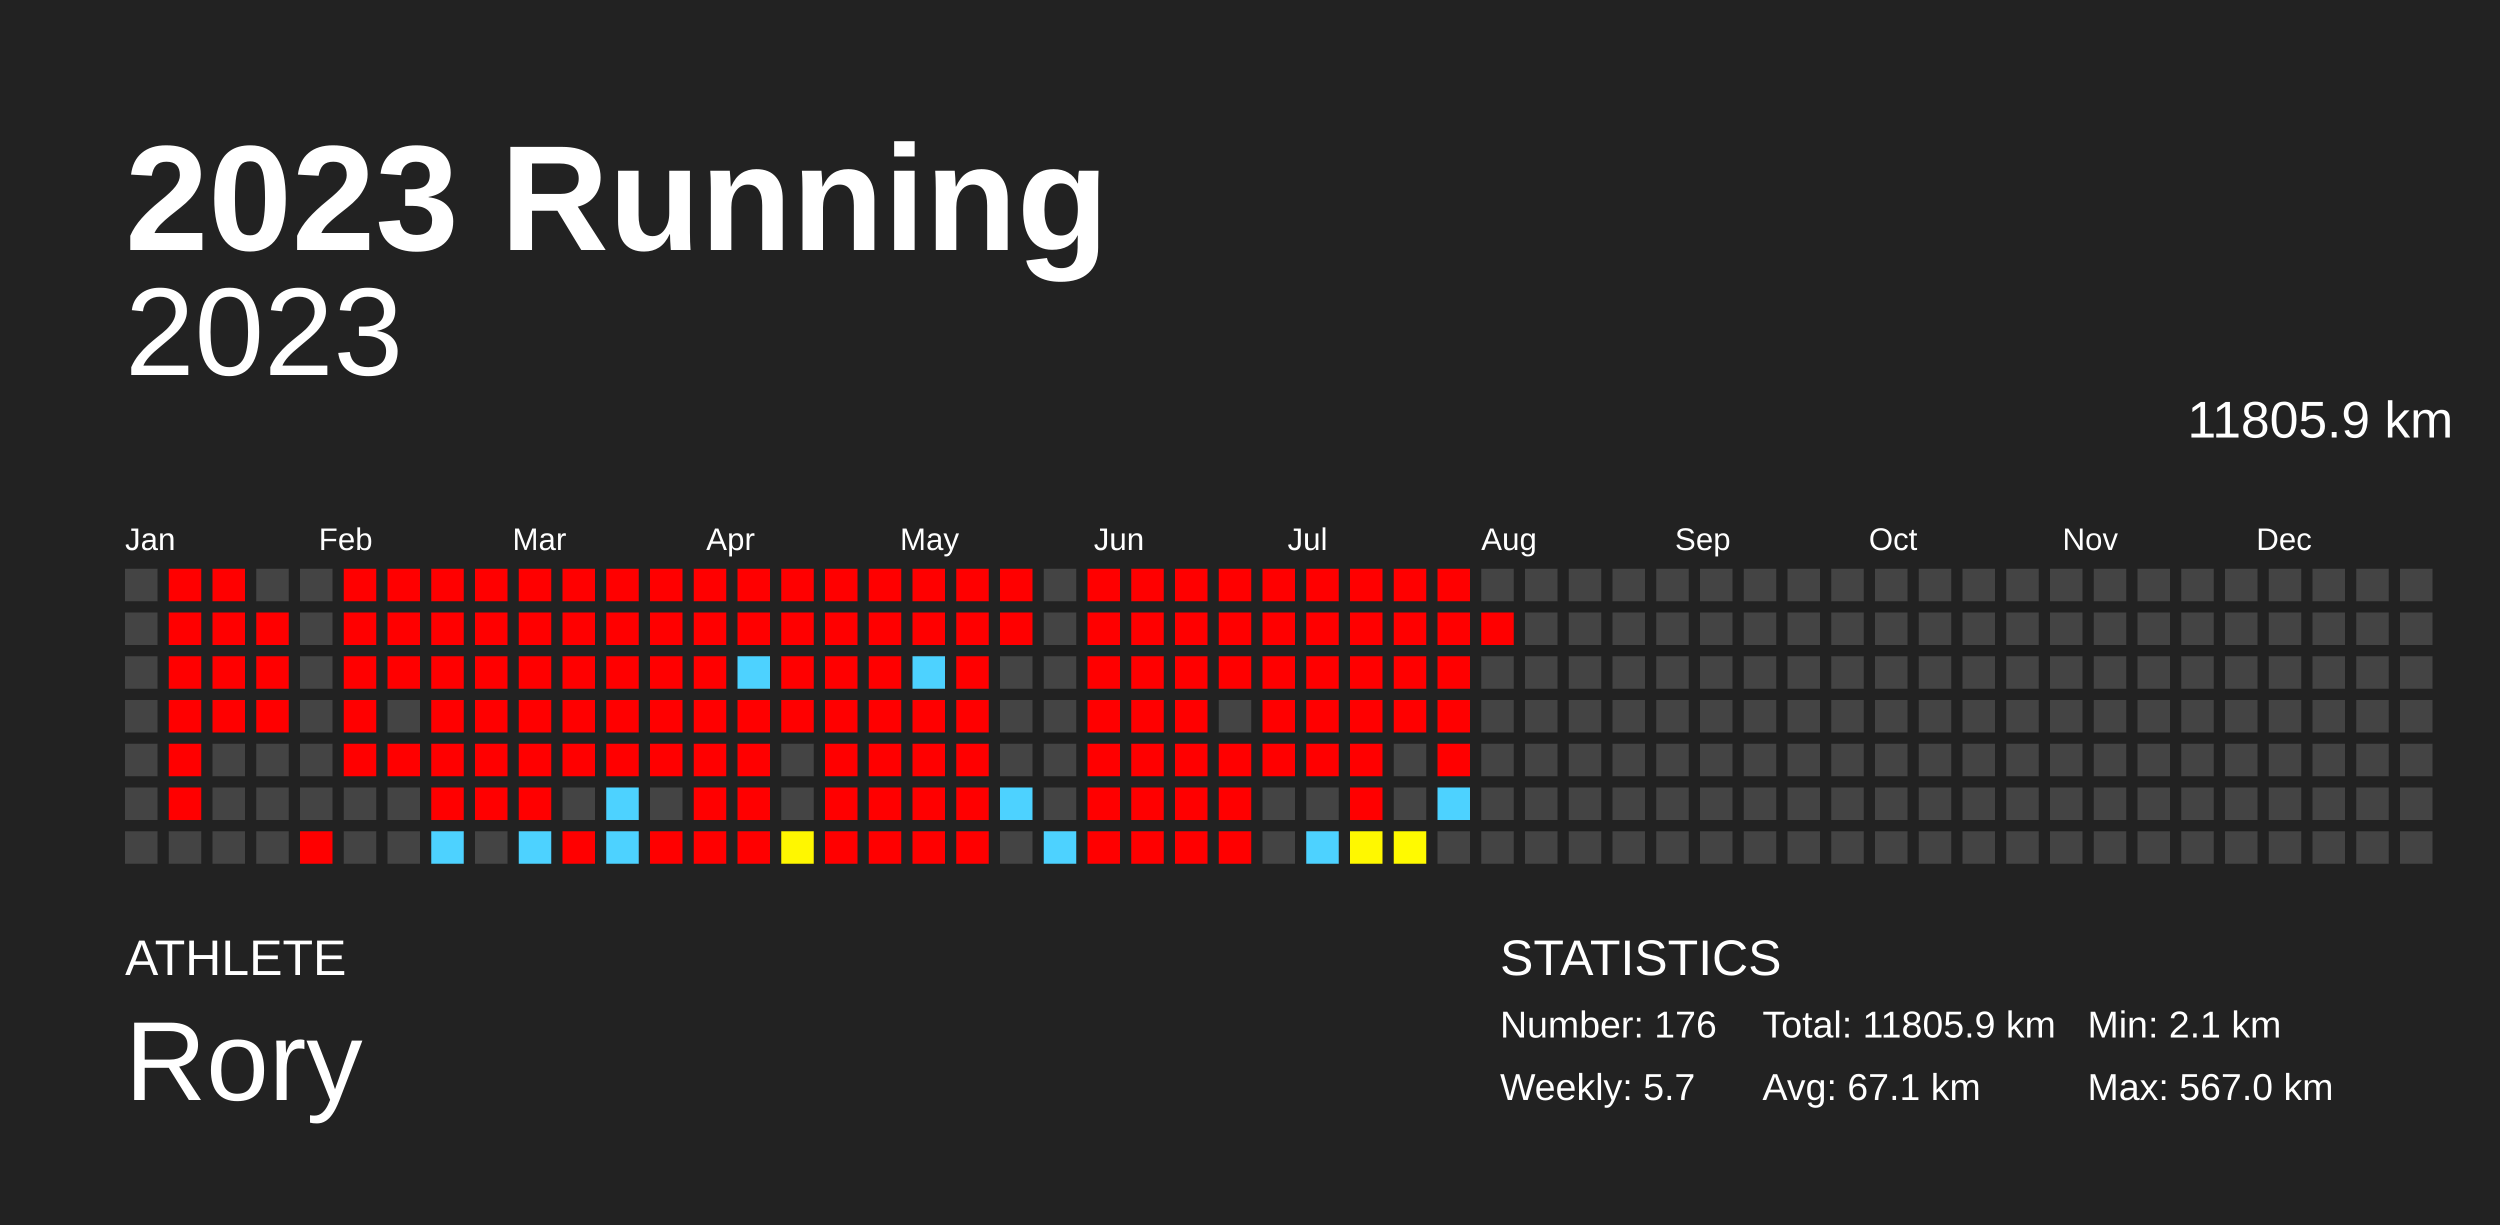
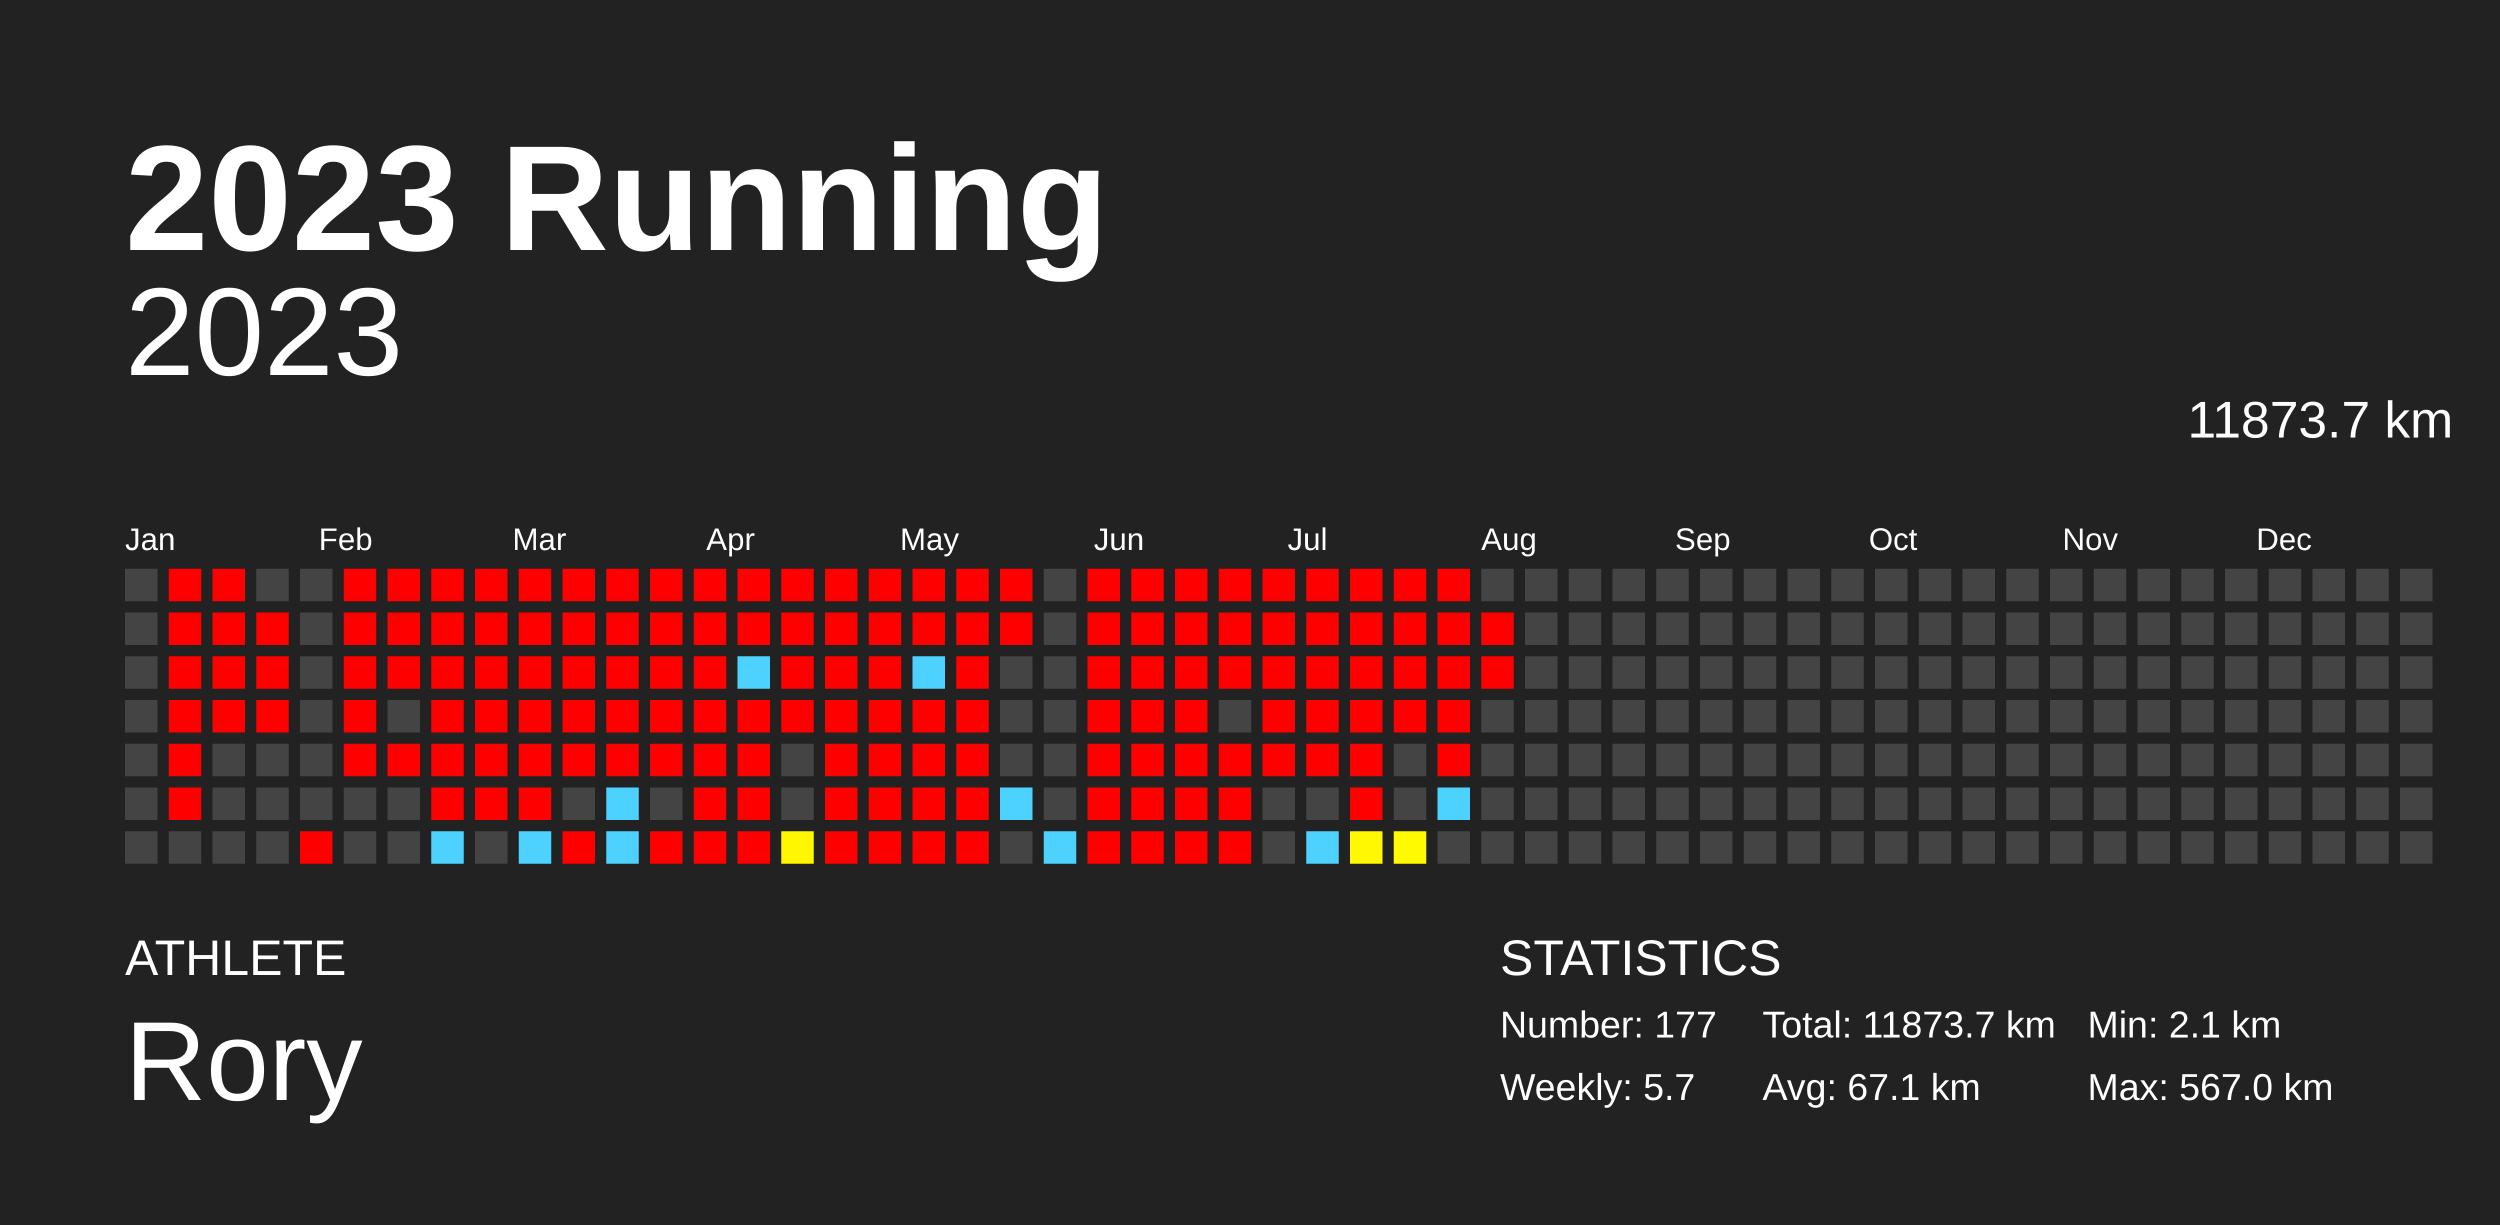
<svg xmlns="http://www.w3.org/2000/svg" baseProfile="full" height="98mm" version="1.1" viewBox="0,0,200,98" width="200mm">
  <defs />
  <rect fill="#222222" height="98" width="200" x="0" y="0" />
  <text fill="#FFFFFF" style="font-size:12px; font-family:Arial; font-weight:bold;" x="10" y="20">2023 Running</text>
  <text fill="#FFFFFF" style="font-size:4px; font-family:Arial" x="10" y="78">ATHLETE</text>
  <text fill="#FFFFFF" style="font-size:9px; font-family:Arial" x="10" y="88">Rory</text>
  <text fill="#FFFFFF" style="font-size:4px; font-family:Arial" x="120" y="78">STATISTICS</text>
-   <text fill="#FFFFFF" style="font-size:3px; font-family:Arial" x="120" y="83">Number: 176</text>
+   <text fill="#FFFFFF" style="font-size:3px; font-family:Arial" x="120" y="83">Number: 177</text>
  <text fill="#FFFFFF" style="font-size:3px; font-family:Arial" x="120" y="88">Weekly: 5.7</text>
-   <text fill="#FFFFFF" style="font-size:3px; font-family:Arial" x="141" y="83">Total: 11805.9 km</text>
+   <text fill="#FFFFFF" style="font-size:3px; font-family:Arial" x="141" y="83">Total: 11873.7 km</text>
  <text fill="#FFFFFF" style="font-size:3px; font-family:Arial" x="141" y="88">Avg: 67.1 km</text>
  <text fill="#FFFFFF" style="font-size:3px; font-family:Arial" x="167" y="83">Min: 2.1 km</text>
  <text fill="#FFFFFF" style="font-size:3px; font-family:Arial" x="167" y="88">Max: 567.0 km</text>
  <text alignment-baseline="hanging" fill="#FFFFFF" style="font-size:10.0px; font-family:Arial;" x="10" y="30">2023</text>
-   <text alignment-baseline="hanging" fill="#FFFFFF" style="font-size:4.125px; font-family:Arial;" x="175" y="35">11805.9 km</text>
+   <text alignment-baseline="hanging" fill="#FFFFFF" style="font-size:4.125px; font-family:Arial;" x="175" y="35">11873.7 km</text>
  <text fill="#FFFFFF" style="font-size:2.5px; font-family:Arial" x="10.0" y="44">Jan</text>
  <text fill="#FFFFFF" style="font-size:2.5px; font-family:Arial" x="25.5" y="44">Feb</text>
  <text fill="#FFFFFF" style="font-size:2.5px; font-family:Arial" x="41.0" y="44">Mar</text>
  <text fill="#FFFFFF" style="font-size:2.5px; font-family:Arial" x="56.5" y="44">Apr</text>
  <text fill="#FFFFFF" style="font-size:2.5px; font-family:Arial" x="72.0" y="44">May</text>
  <text fill="#FFFFFF" style="font-size:2.5px; font-family:Arial" x="87.5" y="44">Jun</text>
  <text fill="#FFFFFF" style="font-size:2.5px; font-family:Arial" x="103.0" y="44">Jul</text>
  <text fill="#FFFFFF" style="font-size:2.5px; font-family:Arial" x="118.5" y="44">Aug</text>
  <text fill="#FFFFFF" style="font-size:2.5px; font-family:Arial" x="134.0" y="44">Sep</text>
  <text fill="#FFFFFF" style="font-size:2.5px; font-family:Arial" x="149.5" y="44">Oct</text>
  <text fill="#FFFFFF" style="font-size:2.5px; font-family:Arial" x="165.0" y="44">Nov</text>
  <text fill="#FFFFFF" style="font-size:2.5px; font-family:Arial" x="180.5" y="44">Dec</text>
  <rect fill="#444444" height="2.6" width="2.6" x="10.0" y="45.5" />
  <rect fill="#444444" height="2.6" width="2.6" x="10.0" y="49.0" />
  <rect fill="#444444" height="2.6" width="2.6" x="10.0" y="52.5" />
  <rect fill="#444444" height="2.6" width="2.6" x="10.0" y="56.0" />
  <rect fill="#444444" height="2.6" width="2.6" x="10.0" y="59.5" />
  <rect fill="#444444" height="2.6" width="2.6" x="10.0" y="63.0" />
  <rect fill="#444444" height="2.6" width="2.6" x="10.0" y="66.5" />
  <rect fill="red" height="2.6" width="2.6" x="13.5" y="45.5" />
  <rect fill="red" height="2.6" width="2.6" x="13.5" y="49.0" />
  <rect fill="red" height="2.6" width="2.6" x="13.5" y="52.5" />
  <rect fill="red" height="2.6" width="2.6" x="13.5" y="56.0" />
  <rect fill="red" height="2.6" width="2.6" x="13.5" y="59.5" />
  <rect fill="red" height="2.6" width="2.6" x="13.5" y="63.0" />
  <rect fill="#444444" height="2.6" width="2.6" x="13.5" y="66.5" />
  <rect fill="red" height="2.6" width="2.6" x="17.0" y="45.5" />
  <rect fill="red" height="2.6" width="2.6" x="17.0" y="49.0" />
  <rect fill="red" height="2.6" width="2.6" x="17.0" y="52.5" />
  <rect fill="red" height="2.6" width="2.6" x="17.0" y="56.0" />
  <rect fill="#444444" height="2.6" width="2.6" x="17.0" y="59.5" />
  <rect fill="#444444" height="2.6" width="2.6" x="17.0" y="63.0" />
  <rect fill="#444444" height="2.6" width="2.6" x="17.0" y="66.5" />
  <rect fill="#444444" height="2.6" width="2.6" x="20.5" y="45.5" />
  <rect fill="red" height="2.6" width="2.6" x="20.5" y="49.0" />
  <rect fill="red" height="2.6" width="2.6" x="20.5" y="52.5" />
  <rect fill="red" height="2.6" width="2.6" x="20.5" y="56.0" />
  <rect fill="#444444" height="2.6" width="2.6" x="20.5" y="59.5" />
  <rect fill="#444444" height="2.6" width="2.6" x="20.5" y="63.0" />
  <rect fill="#444444" height="2.6" width="2.6" x="20.5" y="66.5" />
  <rect fill="#444444" height="2.6" width="2.6" x="24.0" y="45.5" />
  <rect fill="#444444" height="2.6" width="2.6" x="24.0" y="49.0" />
  <rect fill="#444444" height="2.6" width="2.6" x="24.0" y="52.5" />
  <rect fill="#444444" height="2.6" width="2.6" x="24.0" y="56.0" />
  <rect fill="#444444" height="2.6" width="2.6" x="24.0" y="59.5" />
  <rect fill="#444444" height="2.6" width="2.6" x="24.0" y="63.0" />
  <rect fill="red" height="2.6" width="2.6" x="24.0" y="66.5" />
  <rect fill="red" height="2.6" width="2.6" x="27.5" y="45.5" />
  <rect fill="red" height="2.6" width="2.6" x="27.5" y="49.0" />
  <rect fill="red" height="2.6" width="2.6" x="27.5" y="52.5" />
  <rect fill="red" height="2.6" width="2.6" x="27.5" y="56.0" />
  <rect fill="red" height="2.6" width="2.6" x="27.5" y="59.5" />
  <rect fill="#444444" height="2.6" width="2.6" x="27.5" y="63.0" />
  <rect fill="#444444" height="2.6" width="2.6" x="27.5" y="66.5" />
  <rect fill="red" height="2.6" width="2.6" x="31.0" y="45.5" />
  <rect fill="red" height="2.6" width="2.6" x="31.0" y="49.0" />
  <rect fill="red" height="2.6" width="2.6" x="31.0" y="52.5" />
  <rect fill="#444444" height="2.6" width="2.6" x="31.0" y="56.0" />
  <rect fill="red" height="2.6" width="2.6" x="31.0" y="59.5" />
  <rect fill="#444444" height="2.6" width="2.6" x="31.0" y="63.0" />
  <rect fill="#444444" height="2.6" width="2.6" x="31.0" y="66.5" />
  <rect fill="red" height="2.6" width="2.6" x="34.5" y="45.5" />
  <rect fill="red" height="2.6" width="2.6" x="34.5" y="49.0" />
  <rect fill="red" height="2.6" width="2.6" x="34.5" y="52.5" />
  <rect fill="red" height="2.6" width="2.6" x="34.5" y="56.0" />
  <rect fill="red" height="2.6" width="2.6" x="34.5" y="59.5" />
  <rect fill="red" height="2.6" width="2.6" x="34.5" y="63.0" />
  <rect fill="#4dd2ff" height="2.6" width="2.6" x="34.5" y="66.5" />
  <rect fill="red" height="2.6" width="2.6" x="38.0" y="45.5" />
  <rect fill="red" height="2.6" width="2.6" x="38.0" y="49.0" />
  <rect fill="red" height="2.6" width="2.6" x="38.0" y="52.5" />
  <rect fill="red" height="2.6" width="2.6" x="38.0" y="56.0" />
  <rect fill="red" height="2.6" width="2.6" x="38.0" y="59.5" />
  <rect fill="red" height="2.6" width="2.6" x="38.0" y="63.0" />
  <rect fill="#444444" height="2.6" width="2.6" x="38.0" y="66.5" />
  <rect fill="red" height="2.6" width="2.6" x="41.5" y="45.5" />
  <rect fill="red" height="2.6" width="2.6" x="41.5" y="49.0" />
  <rect fill="red" height="2.6" width="2.6" x="41.5" y="52.5" />
  <rect fill="red" height="2.6" width="2.6" x="41.5" y="56.0" />
  <rect fill="red" height="2.6" width="2.6" x="41.5" y="59.5" />
  <rect fill="red" height="2.6" width="2.6" x="41.5" y="63.0" />
  <rect fill="#4dd2ff" height="2.6" width="2.6" x="41.5" y="66.5" />
  <rect fill="red" height="2.6" width="2.6" x="45.0" y="45.5" />
  <rect fill="red" height="2.6" width="2.6" x="45.0" y="49.0" />
  <rect fill="red" height="2.6" width="2.6" x="45.0" y="52.5" />
  <rect fill="red" height="2.6" width="2.6" x="45.0" y="56.0" />
  <rect fill="red" height="2.6" width="2.6" x="45.0" y="59.5" />
  <rect fill="#444444" height="2.6" width="2.6" x="45.0" y="63.0" />
  <rect fill="red" height="2.6" width="2.6" x="45.0" y="66.5" />
  <rect fill="red" height="2.6" width="2.6" x="48.5" y="45.5" />
  <rect fill="red" height="2.6" width="2.6" x="48.5" y="49.0" />
  <rect fill="red" height="2.6" width="2.6" x="48.5" y="52.5" />
  <rect fill="red" height="2.6" width="2.6" x="48.5" y="56.0" />
  <rect fill="red" height="2.6" width="2.6" x="48.5" y="59.5" />
  <rect fill="#4dd2ff" height="2.6" width="2.6" x="48.5" y="63.0" />
  <rect fill="#4dd2ff" height="2.6" width="2.6" x="48.5" y="66.5" />
  <rect fill="red" height="2.6" width="2.6" x="52.0" y="45.5" />
  <rect fill="red" height="2.6" width="2.6" x="52.0" y="49.0" />
  <rect fill="red" height="2.6" width="2.6" x="52.0" y="52.5" />
  <rect fill="red" height="2.6" width="2.6" x="52.0" y="56.0" />
  <rect fill="red" height="2.6" width="2.6" x="52.0" y="59.5" />
  <rect fill="#444444" height="2.6" width="2.6" x="52.0" y="63.0" />
  <rect fill="red" height="2.6" width="2.6" x="52.0" y="66.5" />
  <rect fill="red" height="2.6" width="2.6" x="55.5" y="45.5" />
  <rect fill="red" height="2.6" width="2.6" x="55.5" y="49.0" />
  <rect fill="red" height="2.6" width="2.6" x="55.5" y="52.5" />
  <rect fill="red" height="2.6" width="2.6" x="55.5" y="56.0" />
  <rect fill="red" height="2.6" width="2.6" x="55.5" y="59.5" />
  <rect fill="red" height="2.6" width="2.6" x="55.5" y="63.0" />
  <rect fill="red" height="2.6" width="2.6" x="55.5" y="66.5" />
  <rect fill="red" height="2.6" width="2.6" x="59.0" y="45.5" />
  <rect fill="red" height="2.6" width="2.6" x="59.0" y="49.0" />
  <rect fill="#4dd2ff" height="2.6" width="2.6" x="59.0" y="52.5" />
  <rect fill="red" height="2.6" width="2.6" x="59.0" y="56.0" />
  <rect fill="red" height="2.6" width="2.6" x="59.0" y="59.5" />
  <rect fill="red" height="2.6" width="2.6" x="59.0" y="63.0" />
  <rect fill="red" height="2.6" width="2.6" x="59.0" y="66.5" />
  <rect fill="red" height="2.6" width="2.6" x="62.5" y="45.5" />
  <rect fill="red" height="2.6" width="2.6" x="62.5" y="49.0" />
  <rect fill="red" height="2.6" width="2.6" x="62.5" y="52.5" />
  <rect fill="red" height="2.6" width="2.6" x="62.5" y="56.0" />
  <rect fill="#444444" height="2.6" width="2.6" x="62.5" y="59.5" />
  <rect fill="#444444" height="2.6" width="2.6" x="62.5" y="63.0" />
  <rect fill="#fff700" height="2.6" width="2.6" x="62.5" y="66.5" />
  <rect fill="red" height="2.6" width="2.6" x="66.0" y="45.5" />
  <rect fill="red" height="2.6" width="2.6" x="66.0" y="49.0" />
  <rect fill="red" height="2.6" width="2.6" x="66.0" y="52.5" />
  <rect fill="red" height="2.6" width="2.6" x="66.0" y="56.0" />
  <rect fill="red" height="2.6" width="2.6" x="66.0" y="59.5" />
  <rect fill="red" height="2.6" width="2.6" x="66.0" y="63.0" />
  <rect fill="red" height="2.6" width="2.6" x="66.0" y="66.5" />
  <rect fill="red" height="2.6" width="2.6" x="69.5" y="45.5" />
  <rect fill="red" height="2.6" width="2.6" x="69.5" y="49.0" />
  <rect fill="red" height="2.6" width="2.6" x="69.5" y="52.5" />
  <rect fill="red" height="2.6" width="2.6" x="69.5" y="56.0" />
  <rect fill="red" height="2.6" width="2.6" x="69.5" y="59.5" />
  <rect fill="red" height="2.6" width="2.6" x="69.5" y="63.0" />
  <rect fill="red" height="2.6" width="2.6" x="69.5" y="66.5" />
  <rect fill="red" height="2.6" width="2.6" x="73.0" y="45.5" />
  <rect fill="red" height="2.6" width="2.6" x="73.0" y="49.0" />
  <rect fill="#4dd2ff" height="2.6" width="2.6" x="73.0" y="52.5" />
  <rect fill="red" height="2.6" width="2.6" x="73.0" y="56.0" />
  <rect fill="red" height="2.6" width="2.6" x="73.0" y="59.5" />
  <rect fill="red" height="2.6" width="2.6" x="73.0" y="63.0" />
  <rect fill="red" height="2.6" width="2.6" x="73.0" y="66.5" />
  <rect fill="red" height="2.6" width="2.6" x="76.5" y="45.5" />
  <rect fill="red" height="2.6" width="2.6" x="76.5" y="49.0" />
  <rect fill="red" height="2.6" width="2.6" x="76.5" y="52.5" />
  <rect fill="red" height="2.6" width="2.6" x="76.5" y="56.0" />
  <rect fill="red" height="2.6" width="2.6" x="76.5" y="59.5" />
  <rect fill="red" height="2.6" width="2.6" x="76.5" y="63.0" />
  <rect fill="red" height="2.6" width="2.6" x="76.5" y="66.5" />
  <rect fill="red" height="2.6" width="2.6" x="80.0" y="45.5" />
  <rect fill="red" height="2.6" width="2.6" x="80.0" y="49.0" />
  <rect fill="#444444" height="2.6" width="2.6" x="80.0" y="52.5" />
  <rect fill="#444444" height="2.6" width="2.6" x="80.0" y="56.0" />
  <rect fill="#444444" height="2.6" width="2.6" x="80.0" y="59.5" />
  <rect fill="#4dd2ff" height="2.6" width="2.6" x="80.0" y="63.0" />
  <rect fill="#444444" height="2.6" width="2.6" x="80.0" y="66.5" />
  <rect fill="#444444" height="2.6" width="2.6" x="83.5" y="45.5" />
  <rect fill="#444444" height="2.6" width="2.6" x="83.5" y="49.0" />
  <rect fill="#444444" height="2.6" width="2.6" x="83.5" y="52.5" />
  <rect fill="#444444" height="2.6" width="2.6" x="83.5" y="56.0" />
  <rect fill="#444444" height="2.6" width="2.6" x="83.5" y="59.5" />
  <rect fill="#444444" height="2.6" width="2.6" x="83.5" y="63.0" />
  <rect fill="#4dd2ff" height="2.6" width="2.6" x="83.5" y="66.5" />
  <rect fill="red" height="2.6" width="2.6" x="87.0" y="45.5" />
  <rect fill="red" height="2.6" width="2.6" x="87.0" y="49.0" />
  <rect fill="red" height="2.6" width="2.6" x="87.0" y="52.5" />
  <rect fill="red" height="2.6" width="2.6" x="87.0" y="56.0" />
  <rect fill="red" height="2.6" width="2.6" x="87.0" y="59.5" />
  <rect fill="red" height="2.6" width="2.6" x="87.0" y="63.0" />
  <rect fill="red" height="2.6" width="2.6" x="87.0" y="66.5" />
  <rect fill="red" height="2.6" width="2.6" x="90.5" y="45.5" />
  <rect fill="red" height="2.6" width="2.6" x="90.5" y="49.0" />
  <rect fill="red" height="2.6" width="2.6" x="90.5" y="52.5" />
  <rect fill="red" height="2.6" width="2.6" x="90.5" y="56.0" />
  <rect fill="red" height="2.6" width="2.6" x="90.5" y="59.5" />
  <rect fill="red" height="2.6" width="2.6" x="90.5" y="63.0" />
  <rect fill="red" height="2.6" width="2.6" x="90.5" y="66.5" />
  <rect fill="red" height="2.6" width="2.6" x="94.0" y="45.5" />
  <rect fill="red" height="2.6" width="2.6" x="94.0" y="49.0" />
  <rect fill="red" height="2.6" width="2.6" x="94.0" y="52.5" />
  <rect fill="red" height="2.6" width="2.6" x="94.0" y="56.0" />
  <rect fill="red" height="2.6" width="2.6" x="94.0" y="59.5" />
  <rect fill="red" height="2.6" width="2.6" x="94.0" y="63.0" />
  <rect fill="red" height="2.6" width="2.6" x="94.0" y="66.5" />
  <rect fill="red" height="2.6" width="2.6" x="97.5" y="45.5" />
  <rect fill="red" height="2.6" width="2.6" x="97.5" y="49.0" />
  <rect fill="red" height="2.6" width="2.6" x="97.5" y="52.5" />
  <rect fill="#444444" height="2.6" width="2.6" x="97.5" y="56.0" />
  <rect fill="red" height="2.6" width="2.6" x="97.5" y="59.5" />
  <rect fill="red" height="2.6" width="2.6" x="97.5" y="63.0" />
  <rect fill="red" height="2.6" width="2.6" x="97.5" y="66.5" />
  <rect fill="red" height="2.6" width="2.6" x="101.0" y="45.5" />
  <rect fill="red" height="2.6" width="2.6" x="101.0" y="49.0" />
  <rect fill="red" height="2.6" width="2.6" x="101.0" y="52.5" />
  <rect fill="red" height="2.6" width="2.6" x="101.0" y="56.0" />
  <rect fill="red" height="2.6" width="2.6" x="101.0" y="59.5" />
  <rect fill="#444444" height="2.6" width="2.6" x="101.0" y="63.0" />
  <rect fill="#444444" height="2.6" width="2.6" x="101.0" y="66.5" />
  <rect fill="red" height="2.6" width="2.6" x="104.5" y="45.5" />
  <rect fill="red" height="2.6" width="2.6" x="104.5" y="49.0" />
  <rect fill="red" height="2.6" width="2.6" x="104.5" y="52.5" />
  <rect fill="red" height="2.6" width="2.6" x="104.5" y="56.0" />
  <rect fill="red" height="2.6" width="2.6" x="104.5" y="59.5" />
  <rect fill="#444444" height="2.6" width="2.6" x="104.5" y="63.0" />
  <rect fill="#4dd2ff" height="2.6" width="2.6" x="104.5" y="66.5" />
  <rect fill="red" height="2.6" width="2.6" x="108.0" y="45.5" />
  <rect fill="red" height="2.6" width="2.6" x="108.0" y="49.0" />
  <rect fill="red" height="2.6" width="2.6" x="108.0" y="52.5" />
  <rect fill="red" height="2.6" width="2.6" x="108.0" y="56.0" />
  <rect fill="red" height="2.6" width="2.6" x="108.0" y="59.5" />
  <rect fill="red" height="2.6" width="2.6" x="108.0" y="63.0" />
  <rect fill="#fff800" height="2.6" width="2.6" x="108.0" y="66.5" />
  <rect fill="red" height="2.6" width="2.6" x="111.5" y="45.5" />
  <rect fill="red" height="2.6" width="2.6" x="111.5" y="49.0" />
  <rect fill="red" height="2.6" width="2.6" x="111.5" y="52.5" />
  <rect fill="red" height="2.6" width="2.6" x="111.5" y="56.0" />
  <rect fill="#444444" height="2.6" width="2.6" x="111.5" y="59.5" />
  <rect fill="#444444" height="2.6" width="2.6" x="111.5" y="63.0" />
  <rect fill="#fffa00" height="2.6" width="2.6" x="111.5" y="66.5" />
  <rect fill="red" height="2.6" width="2.6" x="115.0" y="45.5" />
  <rect fill="red" height="2.6" width="2.6" x="115.0" y="49.0" />
  <rect fill="red" height="2.6" width="2.6" x="115.0" y="52.5" />
  <rect fill="red" height="2.6" width="2.6" x="115.0" y="56.0" />
  <rect fill="red" height="2.6" width="2.6" x="115.0" y="59.5" />
  <rect fill="#4dd2ff" height="2.6" width="2.6" x="115.0" y="63.0" />
  <rect fill="#444444" height="2.6" width="2.6" x="115.0" y="66.5" />
  <rect fill="#444444" height="2.6" width="2.6" x="118.5" y="45.5" />
  <rect fill="red" height="2.6" width="2.6" x="118.5" y="49.0" />
-   <rect fill="#444444" height="2.6" width="2.6" x="118.5" y="52.5" />
+   <rect fill="red" height="2.6" width="2.6" x="118.5" y="52.5" />
  <rect fill="#444444" height="2.6" width="2.6" x="118.5" y="56.0" />
  <rect fill="#444444" height="2.6" width="2.6" x="118.5" y="59.5" />
  <rect fill="#444444" height="2.6" width="2.6" x="118.5" y="63.0" />
  <rect fill="#444444" height="2.6" width="2.6" x="118.5" y="66.5" />
  <rect fill="#444444" height="2.6" width="2.6" x="122.0" y="45.5" />
  <rect fill="#444444" height="2.6" width="2.6" x="122.0" y="49.0" />
  <rect fill="#444444" height="2.6" width="2.6" x="122.0" y="52.5" />
  <rect fill="#444444" height="2.6" width="2.6" x="122.0" y="56.0" />
  <rect fill="#444444" height="2.6" width="2.6" x="122.0" y="59.5" />
  <rect fill="#444444" height="2.6" width="2.6" x="122.0" y="63.0" />
  <rect fill="#444444" height="2.6" width="2.6" x="122.0" y="66.5" />
  <rect fill="#444444" height="2.6" width="2.6" x="125.5" y="45.5" />
  <rect fill="#444444" height="2.6" width="2.6" x="125.5" y="49.0" />
  <rect fill="#444444" height="2.6" width="2.6" x="125.5" y="52.5" />
  <rect fill="#444444" height="2.6" width="2.6" x="125.5" y="56.0" />
  <rect fill="#444444" height="2.6" width="2.6" x="125.5" y="59.5" />
  <rect fill="#444444" height="2.6" width="2.6" x="125.5" y="63.0" />
  <rect fill="#444444" height="2.6" width="2.6" x="125.5" y="66.5" />
  <rect fill="#444444" height="2.6" width="2.6" x="129.0" y="45.5" />
  <rect fill="#444444" height="2.6" width="2.6" x="129.0" y="49.0" />
  <rect fill="#444444" height="2.6" width="2.6" x="129.0" y="52.5" />
  <rect fill="#444444" height="2.6" width="2.6" x="129.0" y="56.0" />
  <rect fill="#444444" height="2.6" width="2.6" x="129.0" y="59.5" />
  <rect fill="#444444" height="2.6" width="2.6" x="129.0" y="63.0" />
  <rect fill="#444444" height="2.6" width="2.6" x="129.0" y="66.5" />
  <rect fill="#444444" height="2.6" width="2.6" x="132.5" y="45.5" />
  <rect fill="#444444" height="2.6" width="2.6" x="132.5" y="49.0" />
  <rect fill="#444444" height="2.6" width="2.6" x="132.5" y="52.5" />
  <rect fill="#444444" height="2.6" width="2.6" x="132.5" y="56.0" />
  <rect fill="#444444" height="2.6" width="2.6" x="132.5" y="59.5" />
  <rect fill="#444444" height="2.6" width="2.6" x="132.5" y="63.0" />
  <rect fill="#444444" height="2.6" width="2.6" x="132.5" y="66.5" />
  <rect fill="#444444" height="2.6" width="2.6" x="136.0" y="45.5" />
  <rect fill="#444444" height="2.6" width="2.6" x="136.0" y="49.0" />
  <rect fill="#444444" height="2.6" width="2.6" x="136.0" y="52.5" />
  <rect fill="#444444" height="2.6" width="2.6" x="136.0" y="56.0" />
  <rect fill="#444444" height="2.6" width="2.6" x="136.0" y="59.5" />
  <rect fill="#444444" height="2.6" width="2.6" x="136.0" y="63.0" />
  <rect fill="#444444" height="2.6" width="2.6" x="136.0" y="66.5" />
  <rect fill="#444444" height="2.6" width="2.6" x="139.5" y="45.5" />
  <rect fill="#444444" height="2.6" width="2.6" x="139.5" y="49.0" />
  <rect fill="#444444" height="2.6" width="2.6" x="139.5" y="52.5" />
  <rect fill="#444444" height="2.6" width="2.6" x="139.5" y="56.0" />
  <rect fill="#444444" height="2.6" width="2.6" x="139.5" y="59.5" />
  <rect fill="#444444" height="2.6" width="2.6" x="139.5" y="63.0" />
  <rect fill="#444444" height="2.6" width="2.6" x="139.5" y="66.5" />
  <rect fill="#444444" height="2.6" width="2.6" x="143.0" y="45.5" />
  <rect fill="#444444" height="2.6" width="2.6" x="143.0" y="49.0" />
  <rect fill="#444444" height="2.6" width="2.6" x="143.0" y="52.5" />
  <rect fill="#444444" height="2.6" width="2.6" x="143.0" y="56.0" />
  <rect fill="#444444" height="2.6" width="2.6" x="143.0" y="59.5" />
  <rect fill="#444444" height="2.6" width="2.6" x="143.0" y="63.0" />
  <rect fill="#444444" height="2.6" width="2.6" x="143.0" y="66.5" />
  <rect fill="#444444" height="2.6" width="2.6" x="146.5" y="45.5" />
  <rect fill="#444444" height="2.6" width="2.6" x="146.5" y="49.0" />
  <rect fill="#444444" height="2.6" width="2.6" x="146.5" y="52.5" />
  <rect fill="#444444" height="2.6" width="2.6" x="146.5" y="56.0" />
  <rect fill="#444444" height="2.6" width="2.6" x="146.5" y="59.5" />
  <rect fill="#444444" height="2.6" width="2.6" x="146.5" y="63.0" />
  <rect fill="#444444" height="2.6" width="2.6" x="146.5" y="66.5" />
  <rect fill="#444444" height="2.6" width="2.6" x="150.0" y="45.5" />
  <rect fill="#444444" height="2.6" width="2.6" x="150.0" y="49.0" />
  <rect fill="#444444" height="2.6" width="2.6" x="150.0" y="52.5" />
  <rect fill="#444444" height="2.6" width="2.6" x="150.0" y="56.0" />
  <rect fill="#444444" height="2.6" width="2.6" x="150.0" y="59.5" />
  <rect fill="#444444" height="2.6" width="2.6" x="150.0" y="63.0" />
  <rect fill="#444444" height="2.6" width="2.6" x="150.0" y="66.5" />
  <rect fill="#444444" height="2.6" width="2.6" x="153.5" y="45.5" />
  <rect fill="#444444" height="2.6" width="2.6" x="153.5" y="49.0" />
  <rect fill="#444444" height="2.6" width="2.6" x="153.5" y="52.5" />
  <rect fill="#444444" height="2.6" width="2.6" x="153.5" y="56.0" />
  <rect fill="#444444" height="2.6" width="2.6" x="153.5" y="59.5" />
  <rect fill="#444444" height="2.6" width="2.6" x="153.5" y="63.0" />
  <rect fill="#444444" height="2.6" width="2.6" x="153.5" y="66.5" />
  <rect fill="#444444" height="2.6" width="2.6" x="157.0" y="45.5" />
  <rect fill="#444444" height="2.6" width="2.6" x="157.0" y="49.0" />
  <rect fill="#444444" height="2.6" width="2.6" x="157.0" y="52.5" />
  <rect fill="#444444" height="2.6" width="2.6" x="157.0" y="56.0" />
  <rect fill="#444444" height="2.6" width="2.6" x="157.0" y="59.5" />
  <rect fill="#444444" height="2.6" width="2.6" x="157.0" y="63.0" />
  <rect fill="#444444" height="2.6" width="2.6" x="157.0" y="66.5" />
  <rect fill="#444444" height="2.6" width="2.6" x="160.5" y="45.5" />
  <rect fill="#444444" height="2.6" width="2.6" x="160.5" y="49.0" />
  <rect fill="#444444" height="2.6" width="2.6" x="160.5" y="52.5" />
  <rect fill="#444444" height="2.6" width="2.6" x="160.5" y="56.0" />
  <rect fill="#444444" height="2.6" width="2.6" x="160.5" y="59.5" />
  <rect fill="#444444" height="2.6" width="2.6" x="160.5" y="63.0" />
  <rect fill="#444444" height="2.6" width="2.6" x="160.5" y="66.5" />
  <rect fill="#444444" height="2.6" width="2.6" x="164.0" y="45.5" />
  <rect fill="#444444" height="2.6" width="2.6" x="164.0" y="49.0" />
  <rect fill="#444444" height="2.6" width="2.6" x="164.0" y="52.5" />
  <rect fill="#444444" height="2.6" width="2.6" x="164.0" y="56.0" />
  <rect fill="#444444" height="2.6" width="2.6" x="164.0" y="59.5" />
  <rect fill="#444444" height="2.6" width="2.6" x="164.0" y="63.0" />
  <rect fill="#444444" height="2.6" width="2.6" x="164.0" y="66.5" />
  <rect fill="#444444" height="2.6" width="2.6" x="167.5" y="45.5" />
  <rect fill="#444444" height="2.6" width="2.6" x="167.5" y="49.0" />
  <rect fill="#444444" height="2.6" width="2.6" x="167.5" y="52.5" />
  <rect fill="#444444" height="2.6" width="2.6" x="167.5" y="56.0" />
  <rect fill="#444444" height="2.6" width="2.6" x="167.5" y="59.5" />
  <rect fill="#444444" height="2.6" width="2.6" x="167.5" y="63.0" />
  <rect fill="#444444" height="2.6" width="2.6" x="167.5" y="66.5" />
  <rect fill="#444444" height="2.6" width="2.6" x="171.0" y="45.5" />
  <rect fill="#444444" height="2.6" width="2.6" x="171.0" y="49.0" />
  <rect fill="#444444" height="2.6" width="2.6" x="171.0" y="52.5" />
  <rect fill="#444444" height="2.6" width="2.6" x="171.0" y="56.0" />
  <rect fill="#444444" height="2.6" width="2.6" x="171.0" y="59.5" />
  <rect fill="#444444" height="2.6" width="2.6" x="171.0" y="63.0" />
  <rect fill="#444444" height="2.6" width="2.6" x="171.0" y="66.5" />
  <rect fill="#444444" height="2.6" width="2.6" x="174.5" y="45.5" />
  <rect fill="#444444" height="2.6" width="2.6" x="174.5" y="49.0" />
  <rect fill="#444444" height="2.6" width="2.6" x="174.5" y="52.5" />
  <rect fill="#444444" height="2.6" width="2.6" x="174.5" y="56.0" />
  <rect fill="#444444" height="2.6" width="2.6" x="174.5" y="59.5" />
  <rect fill="#444444" height="2.6" width="2.6" x="174.5" y="63.0" />
  <rect fill="#444444" height="2.6" width="2.6" x="174.5" y="66.5" />
  <rect fill="#444444" height="2.6" width="2.6" x="178.0" y="45.5" />
  <rect fill="#444444" height="2.6" width="2.6" x="178.0" y="49.0" />
  <rect fill="#444444" height="2.6" width="2.6" x="178.0" y="52.5" />
  <rect fill="#444444" height="2.6" width="2.6" x="178.0" y="56.0" />
  <rect fill="#444444" height="2.6" width="2.6" x="178.0" y="59.5" />
  <rect fill="#444444" height="2.6" width="2.6" x="178.0" y="63.0" />
  <rect fill="#444444" height="2.6" width="2.6" x="178.0" y="66.5" />
  <rect fill="#444444" height="2.6" width="2.6" x="181.5" y="45.5" />
  <rect fill="#444444" height="2.6" width="2.6" x="181.5" y="49.0" />
  <rect fill="#444444" height="2.6" width="2.6" x="181.5" y="52.5" />
  <rect fill="#444444" height="2.6" width="2.6" x="181.5" y="56.0" />
  <rect fill="#444444" height="2.6" width="2.6" x="181.5" y="59.5" />
  <rect fill="#444444" height="2.6" width="2.6" x="181.5" y="63.0" />
  <rect fill="#444444" height="2.6" width="2.6" x="181.5" y="66.5" />
  <rect fill="#444444" height="2.6" width="2.6" x="185.0" y="45.5" />
  <rect fill="#444444" height="2.6" width="2.6" x="185.0" y="49.0" />
  <rect fill="#444444" height="2.6" width="2.6" x="185.0" y="52.5" />
  <rect fill="#444444" height="2.6" width="2.6" x="185.0" y="56.0" />
  <rect fill="#444444" height="2.6" width="2.6" x="185.0" y="59.5" />
  <rect fill="#444444" height="2.6" width="2.6" x="185.0" y="63.0" />
  <rect fill="#444444" height="2.6" width="2.6" x="185.0" y="66.5" />
  <rect fill="#444444" height="2.6" width="2.6" x="188.5" y="45.5" />
  <rect fill="#444444" height="2.6" width="2.6" x="188.5" y="49.0" />
  <rect fill="#444444" height="2.6" width="2.6" x="188.5" y="52.5" />
  <rect fill="#444444" height="2.6" width="2.6" x="188.5" y="56.0" />
  <rect fill="#444444" height="2.6" width="2.6" x="188.5" y="59.5" />
  <rect fill="#444444" height="2.6" width="2.6" x="188.5" y="63.0" />
  <rect fill="#444444" height="2.6" width="2.6" x="188.5" y="66.5" />
  <rect fill="#444444" height="2.6" width="2.6" x="192.0" y="45.5" />
  <rect fill="#444444" height="2.6" width="2.6" x="192.0" y="49.0" />
  <rect fill="#444444" height="2.6" width="2.6" x="192.0" y="52.5" />
  <rect fill="#444444" height="2.6" width="2.6" x="192.0" y="56.0" />
  <rect fill="#444444" height="2.6" width="2.6" x="192.0" y="59.5" />
  <rect fill="#444444" height="2.6" width="2.6" x="192.0" y="63.0" />
  <rect fill="#444444" height="2.6" width="2.6" x="192.0" y="66.5" />
</svg>
